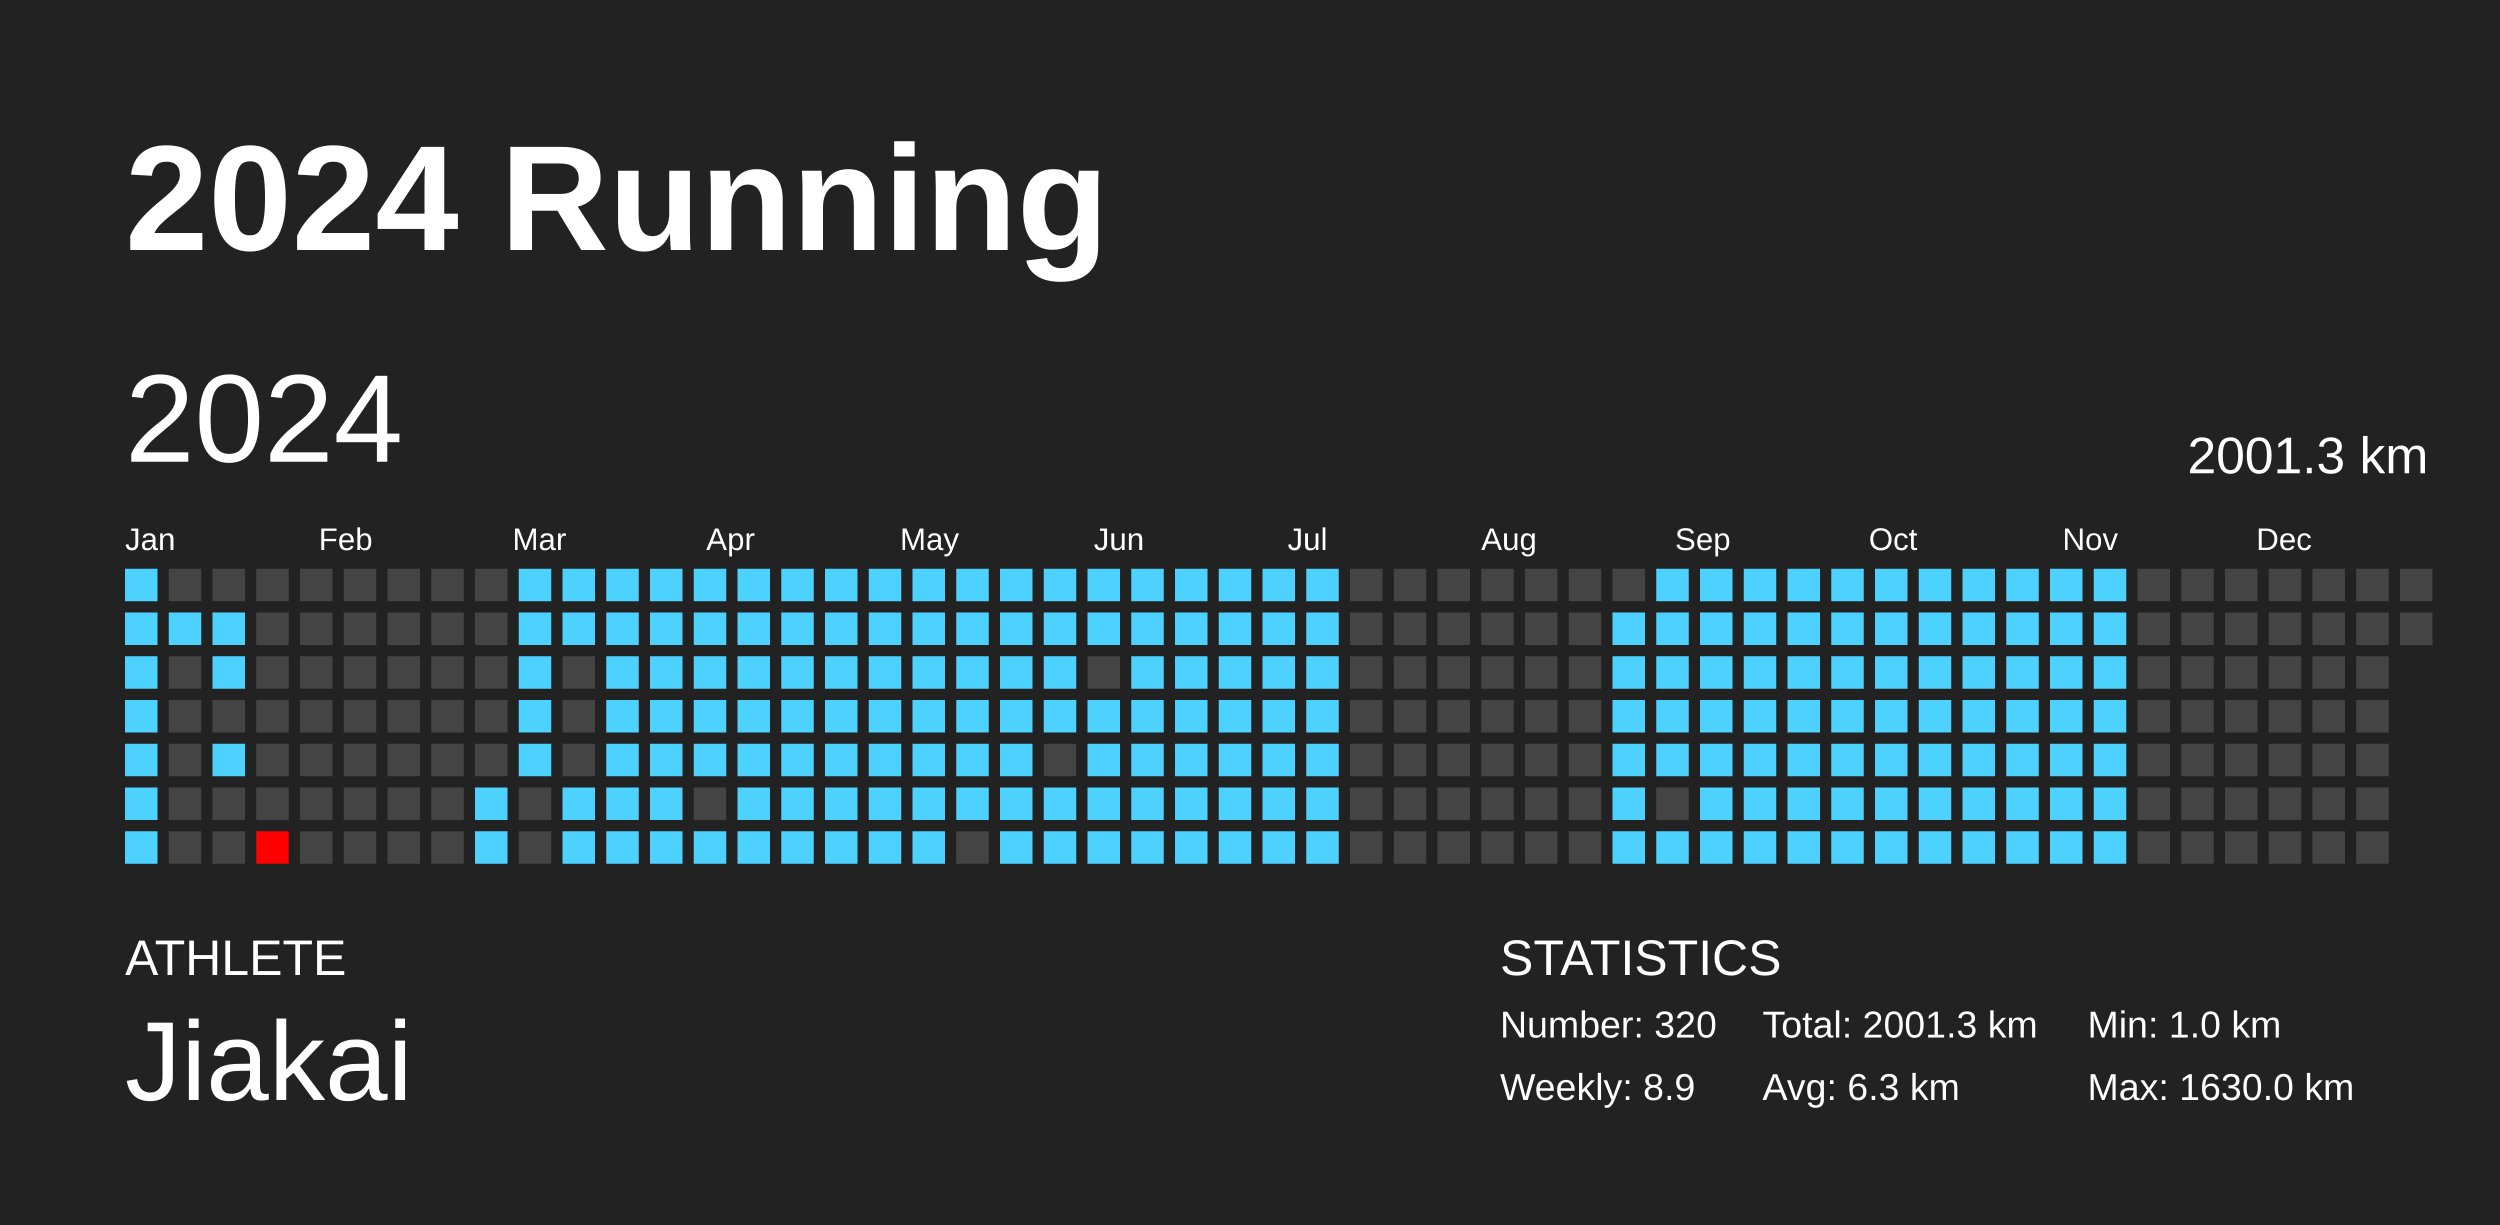
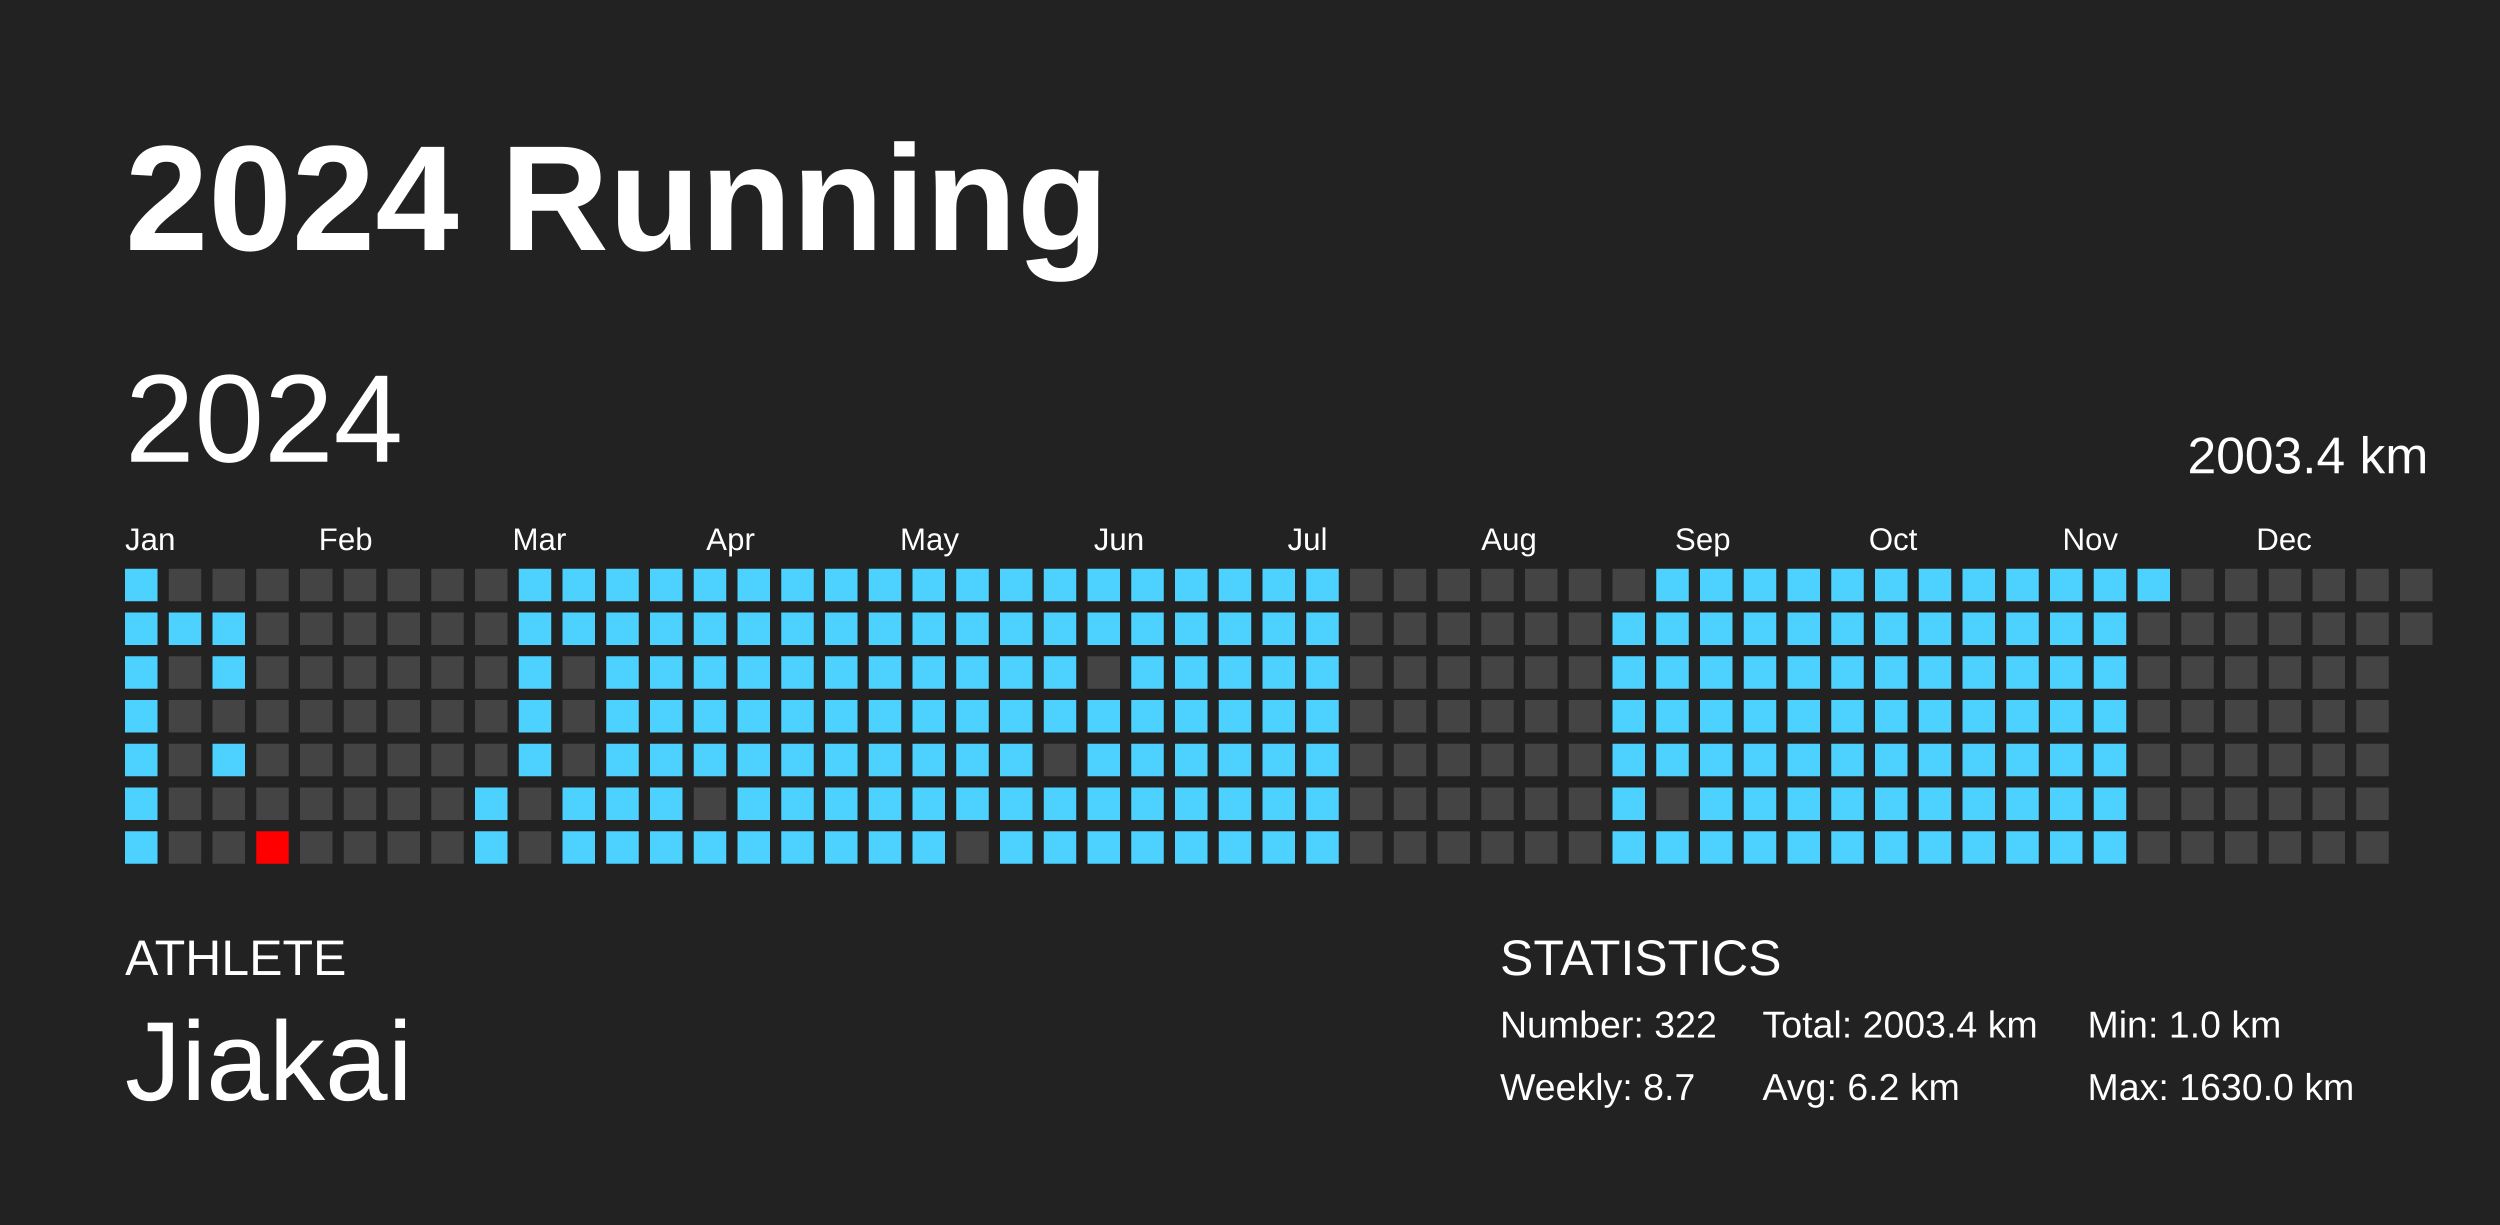
<svg xmlns="http://www.w3.org/2000/svg" baseProfile="full" height="98mm" version="1.1" viewBox="0,0,200,98" width="200mm">
  <defs />
  <rect fill="#222222" height="98" width="200" x="0" y="0" />
  <text fill="#FFFFFF" style="font-size:12px; font-family:Arial; font-weight:bold;" x="10" y="20">2024 Running</text>
  <text fill="#FFFFFF" style="font-size:4px; font-family:Arial" x="10" y="78">ATHLETE</text>
  <text fill="#FFFFFF" style="font-size:9px; font-family:Arial" x="10" y="88">Jiakai</text>
  <text fill="#FFFFFF" style="font-size:4px; font-family:Arial" x="120" y="78">STATISTICS</text>
-   <text fill="#FFFFFF" style="font-size:3px; font-family:Arial" x="120" y="83">Number: 320</text>
-   <text fill="#FFFFFF" style="font-size:3px; font-family:Arial" x="120" y="88">Weekly: 8.9</text>
-   <text fill="#FFFFFF" style="font-size:3px; font-family:Arial" x="141" y="83">Total: 2001.3 km</text>
-   <text fill="#FFFFFF" style="font-size:3px; font-family:Arial" x="141" y="88">Avg: 6.3 km</text>
+   <text fill="#FFFFFF" style="font-size:3px; font-family:Arial" x="120" y="83">Number: 322</text>
+   <text fill="#FFFFFF" style="font-size:3px; font-family:Arial" x="120" y="88">Weekly: 8.7</text>
+   <text fill="#FFFFFF" style="font-size:3px; font-family:Arial" x="141" y="83">Total: 2003.4 km</text>
+   <text fill="#FFFFFF" style="font-size:3px; font-family:Arial" x="141" y="88">Avg: 6.2 km</text>
  <text fill="#FFFFFF" style="font-size:3px; font-family:Arial" x="167" y="83">Min: 1.0 km</text>
  <text fill="#FFFFFF" style="font-size:3px; font-family:Arial" x="167" y="88">Max: 1630.0 km</text>
  <text dominant-baseline="hanging" fill="#FFFFFF" style="font-size:10.0px; font-family:Arial;" x="10" y="30">2024</text>
-   <text dominant-baseline="hanging" fill="#FFFFFF" style="font-size:4.125px; font-family:Arial;" x="175" y="35">2001.3 km</text>
+   <text dominant-baseline="hanging" fill="#FFFFFF" style="font-size:4.125px; font-family:Arial;" x="175" y="35">2003.4 km</text>
  <text fill="#FFFFFF" style="font-size:2.5px; font-family:Arial" x="10.0" y="44">Jan</text>
  <text fill="#FFFFFF" style="font-size:2.5px; font-family:Arial" x="25.5" y="44">Feb</text>
  <text fill="#FFFFFF" style="font-size:2.5px; font-family:Arial" x="41.0" y="44">Mar</text>
  <text fill="#FFFFFF" style="font-size:2.5px; font-family:Arial" x="56.5" y="44">Apr</text>
  <text fill="#FFFFFF" style="font-size:2.5px; font-family:Arial" x="72.0" y="44">May</text>
  <text fill="#FFFFFF" style="font-size:2.5px; font-family:Arial" x="87.5" y="44">Jun</text>
  <text fill="#FFFFFF" style="font-size:2.5px; font-family:Arial" x="103.0" y="44">Jul</text>
  <text fill="#FFFFFF" style="font-size:2.5px; font-family:Arial" x="118.5" y="44">Aug</text>
  <text fill="#FFFFFF" style="font-size:2.5px; font-family:Arial" x="134.0" y="44">Sep</text>
  <text fill="#FFFFFF" style="font-size:2.5px; font-family:Arial" x="149.5" y="44">Oct</text>
  <text fill="#FFFFFF" style="font-size:2.5px; font-family:Arial" x="165.0" y="44">Nov</text>
  <text fill="#FFFFFF" style="font-size:2.5px; font-family:Arial" x="180.5" y="44">Dec</text>
  <rect fill="#4dd2ff" height="2.6" width="2.6" x="10.0" y="45.5" />
  <rect fill="#4dd2ff" height="2.6" width="2.6" x="10.0" y="49.0" />
  <rect fill="#4dd2ff" height="2.6" width="2.6" x="10.0" y="52.5" />
  <rect fill="#4dd2ff" height="2.6" width="2.6" x="10.0" y="56.0" />
  <rect fill="#4dd2ff" height="2.6" width="2.6" x="10.0" y="59.5" />
  <rect fill="#4dd2ff" height="2.6" width="2.6" x="10.0" y="63.0" />
  <rect fill="#4dd2ff" height="2.6" width="2.6" x="10.0" y="66.5" />
  <rect fill="#444444" height="2.6" width="2.6" x="13.5" y="45.5" />
  <rect fill="#4dd2ff" height="2.6" width="2.6" x="13.5" y="49.0" />
  <rect fill="#444444" height="2.6" width="2.6" x="13.5" y="52.5" />
  <rect fill="#444444" height="2.6" width="2.6" x="13.5" y="56.0" />
  <rect fill="#444444" height="2.6" width="2.6" x="13.5" y="59.5" />
  <rect fill="#444444" height="2.6" width="2.6" x="13.5" y="63.0" />
  <rect fill="#444444" height="2.6" width="2.6" x="13.5" y="66.5" />
  <rect fill="#444444" height="2.6" width="2.6" x="17.0" y="45.5" />
  <rect fill="#4dd2ff" height="2.6" width="2.6" x="17.0" y="49.0" />
  <rect fill="#4dd2ff" height="2.6" width="2.6" x="17.0" y="52.5" />
  <rect fill="#444444" height="2.6" width="2.6" x="17.0" y="56.0" />
  <rect fill="#4dd2ff" height="2.6" width="2.6" x="17.0" y="59.5" />
  <rect fill="#444444" height="2.6" width="2.6" x="17.0" y="63.0" />
  <rect fill="#444444" height="2.6" width="2.6" x="17.0" y="66.5" />
  <rect fill="#444444" height="2.6" width="2.6" x="20.5" y="45.5" />
  <rect fill="#444444" height="2.6" width="2.6" x="20.5" y="49.0" />
  <rect fill="#444444" height="2.6" width="2.6" x="20.5" y="52.5" />
  <rect fill="#444444" height="2.6" width="2.6" x="20.5" y="56.0" />
  <rect fill="#444444" height="2.6" width="2.6" x="20.5" y="59.5" />
  <rect fill="#444444" height="2.6" width="2.6" x="20.5" y="63.0" />
  <rect fill="red" height="2.6" width="2.6" x="20.5" y="66.5" />
  <rect fill="#444444" height="2.6" width="2.6" x="24.0" y="45.5" />
  <rect fill="#444444" height="2.6" width="2.6" x="24.0" y="49.0" />
  <rect fill="#444444" height="2.6" width="2.6" x="24.0" y="52.5" />
  <rect fill="#444444" height="2.6" width="2.6" x="24.0" y="56.0" />
  <rect fill="#444444" height="2.6" width="2.6" x="24.0" y="59.5" />
  <rect fill="#444444" height="2.6" width="2.6" x="24.0" y="63.0" />
  <rect fill="#444444" height="2.6" width="2.6" x="24.0" y="66.5" />
  <rect fill="#444444" height="2.6" width="2.6" x="27.5" y="45.5" />
  <rect fill="#444444" height="2.6" width="2.6" x="27.5" y="49.0" />
  <rect fill="#444444" height="2.6" width="2.6" x="27.5" y="52.5" />
  <rect fill="#444444" height="2.6" width="2.6" x="27.5" y="56.0" />
  <rect fill="#444444" height="2.6" width="2.6" x="27.5" y="59.5" />
  <rect fill="#444444" height="2.6" width="2.6" x="27.5" y="63.0" />
  <rect fill="#444444" height="2.6" width="2.6" x="27.5" y="66.5" />
  <rect fill="#444444" height="2.6" width="2.6" x="31.0" y="45.5" />
  <rect fill="#444444" height="2.6" width="2.6" x="31.0" y="49.0" />
  <rect fill="#444444" height="2.6" width="2.6" x="31.0" y="52.5" />
  <rect fill="#444444" height="2.6" width="2.6" x="31.0" y="56.0" />
  <rect fill="#444444" height="2.6" width="2.6" x="31.0" y="59.5" />
  <rect fill="#444444" height="2.6" width="2.6" x="31.0" y="63.0" />
  <rect fill="#444444" height="2.6" width="2.6" x="31.0" y="66.5" />
  <rect fill="#444444" height="2.6" width="2.6" x="34.5" y="45.5" />
  <rect fill="#444444" height="2.6" width="2.6" x="34.5" y="49.0" />
  <rect fill="#444444" height="2.6" width="2.6" x="34.5" y="52.5" />
  <rect fill="#444444" height="2.6" width="2.6" x="34.5" y="56.0" />
  <rect fill="#444444" height="2.6" width="2.6" x="34.5" y="59.5" />
  <rect fill="#444444" height="2.6" width="2.6" x="34.5" y="63.0" />
  <rect fill="#444444" height="2.6" width="2.6" x="34.5" y="66.5" />
  <rect fill="#444444" height="2.6" width="2.6" x="38.0" y="45.5" />
  <rect fill="#444444" height="2.6" width="2.6" x="38.0" y="49.0" />
  <rect fill="#444444" height="2.6" width="2.6" x="38.0" y="52.5" />
  <rect fill="#444444" height="2.6" width="2.6" x="38.0" y="56.0" />
  <rect fill="#444444" height="2.6" width="2.6" x="38.0" y="59.5" />
  <rect fill="#4dd2ff" height="2.6" width="2.6" x="38.0" y="63.0" />
  <rect fill="#4dd2ff" height="2.6" width="2.6" x="38.0" y="66.5" />
  <rect fill="#4dd2ff" height="2.6" width="2.6" x="41.5" y="45.5" />
  <rect fill="#4dd2ff" height="2.6" width="2.6" x="41.5" y="49.0" />
  <rect fill="#4dd2ff" height="2.6" width="2.6" x="41.5" y="52.5" />
  <rect fill="#4dd2ff" height="2.6" width="2.6" x="41.5" y="56.0" />
  <rect fill="#4dd2ff" height="2.6" width="2.6" x="41.5" y="59.5" />
  <rect fill="#444444" height="2.6" width="2.6" x="41.5" y="63.0" />
  <rect fill="#444444" height="2.6" width="2.6" x="41.5" y="66.5" />
  <rect fill="#4dd2ff" height="2.6" width="2.6" x="45.0" y="45.5" />
  <rect fill="#4dd2ff" height="2.6" width="2.6" x="45.0" y="49.0" />
  <rect fill="#444444" height="2.6" width="2.6" x="45.0" y="52.5" />
  <rect fill="#444444" height="2.6" width="2.6" x="45.0" y="56.0" />
  <rect fill="#444444" height="2.6" width="2.6" x="45.0" y="59.5" />
  <rect fill="#4dd2ff" height="2.6" width="2.6" x="45.0" y="63.0" />
  <rect fill="#4dd2ff" height="2.6" width="2.6" x="45.0" y="66.5" />
  <rect fill="#4dd2ff" height="2.6" width="2.6" x="48.5" y="45.5" />
  <rect fill="#4dd2ff" height="2.6" width="2.6" x="48.5" y="49.0" />
  <rect fill="#4dd2ff" height="2.6" width="2.6" x="48.5" y="52.5" />
  <rect fill="#4dd2ff" height="2.6" width="2.6" x="48.5" y="56.0" />
  <rect fill="#4dd2ff" height="2.6" width="2.6" x="48.5" y="59.5" />
  <rect fill="#4dd2ff" height="2.6" width="2.6" x="48.5" y="63.0" />
  <rect fill="#4dd2ff" height="2.6" width="2.6" x="48.5" y="66.5" />
  <rect fill="#4dd2ff" height="2.6" width="2.6" x="52.0" y="45.5" />
  <rect fill="#4dd2ff" height="2.6" width="2.6" x="52.0" y="49.0" />
  <rect fill="#4dd2ff" height="2.6" width="2.6" x="52.0" y="52.5" />
  <rect fill="#4dd2ff" height="2.6" width="2.6" x="52.0" y="56.0" />
  <rect fill="#4dd2ff" height="2.6" width="2.6" x="52.0" y="59.5" />
  <rect fill="#4dd2ff" height="2.6" width="2.6" x="52.0" y="63.0" />
  <rect fill="#4dd2ff" height="2.6" width="2.6" x="52.0" y="66.5" />
  <rect fill="#4dd2ff" height="2.6" width="2.6" x="55.5" y="45.5" />
  <rect fill="#4dd2ff" height="2.6" width="2.6" x="55.5" y="49.0" />
  <rect fill="#4dd2ff" height="2.6" width="2.6" x="55.5" y="52.5" />
  <rect fill="#4dd2ff" height="2.6" width="2.6" x="55.5" y="56.0" />
  <rect fill="#4dd2ff" height="2.6" width="2.6" x="55.5" y="59.5" />
  <rect fill="#444444" height="2.6" width="2.6" x="55.5" y="63.0" />
  <rect fill="#4dd2ff" height="2.6" width="2.6" x="55.5" y="66.5" />
  <rect fill="#4dd2ff" height="2.6" width="2.6" x="59.0" y="45.5" />
  <rect fill="#4dd2ff" height="2.6" width="2.6" x="59.0" y="49.0" />
  <rect fill="#4dd2ff" height="2.6" width="2.6" x="59.0" y="52.5" />
  <rect fill="#4dd2ff" height="2.6" width="2.6" x="59.0" y="56.0" />
  <rect fill="#4dd2ff" height="2.6" width="2.6" x="59.0" y="59.5" />
  <rect fill="#4dd2ff" height="2.6" width="2.6" x="59.0" y="63.0" />
  <rect fill="#4dd2ff" height="2.6" width="2.6" x="59.0" y="66.5" />
  <rect fill="#4dd2ff" height="2.6" width="2.6" x="62.5" y="45.5" />
  <rect fill="#4dd2ff" height="2.6" width="2.6" x="62.5" y="49.0" />
  <rect fill="#4dd2ff" height="2.6" width="2.6" x="62.5" y="52.5" />
  <rect fill="#4dd2ff" height="2.6" width="2.6" x="62.5" y="56.0" />
  <rect fill="#4dd2ff" height="2.6" width="2.6" x="62.5" y="59.5" />
  <rect fill="#4dd2ff" height="2.6" width="2.6" x="62.5" y="63.0" />
  <rect fill="#4dd2ff" height="2.6" width="2.6" x="62.5" y="66.5" />
  <rect fill="#4dd2ff" height="2.6" width="2.6" x="66.0" y="45.5" />
  <rect fill="#4dd2ff" height="2.6" width="2.6" x="66.0" y="49.0" />
  <rect fill="#4dd2ff" height="2.6" width="2.6" x="66.0" y="52.5" />
  <rect fill="#4dd2ff" height="2.6" width="2.6" x="66.0" y="56.0" />
  <rect fill="#4dd2ff" height="2.6" width="2.6" x="66.0" y="59.5" />
  <rect fill="#4dd2ff" height="2.6" width="2.6" x="66.0" y="63.0" />
  <rect fill="#4dd2ff" height="2.6" width="2.6" x="66.0" y="66.5" />
  <rect fill="#4dd2ff" height="2.6" width="2.6" x="69.5" y="45.5" />
  <rect fill="#4dd2ff" height="2.6" width="2.6" x="69.5" y="49.0" />
  <rect fill="#4dd2ff" height="2.6" width="2.6" x="69.5" y="52.5" />
  <rect fill="#4dd2ff" height="2.6" width="2.6" x="69.5" y="56.0" />
  <rect fill="#4dd2ff" height="2.6" width="2.6" x="69.5" y="59.5" />
  <rect fill="#4dd2ff" height="2.6" width="2.6" x="69.5" y="63.0" />
  <rect fill="#4dd2ff" height="2.6" width="2.6" x="69.5" y="66.5" />
  <rect fill="#4dd2ff" height="2.6" width="2.6" x="73.0" y="45.5" />
  <rect fill="#4dd2ff" height="2.6" width="2.6" x="73.0" y="49.0" />
  <rect fill="#4dd2ff" height="2.6" width="2.6" x="73.0" y="52.5" />
  <rect fill="#4dd2ff" height="2.6" width="2.6" x="73.0" y="56.0" />
  <rect fill="#4dd2ff" height="2.6" width="2.6" x="73.0" y="59.5" />
  <rect fill="#4dd2ff" height="2.6" width="2.6" x="73.0" y="63.0" />
  <rect fill="#4dd2ff" height="2.6" width="2.6" x="73.0" y="66.5" />
  <rect fill="#4dd2ff" height="2.6" width="2.6" x="76.5" y="45.5" />
  <rect fill="#4dd2ff" height="2.6" width="2.6" x="76.5" y="49.0" />
  <rect fill="#4dd2ff" height="2.6" width="2.6" x="76.5" y="52.5" />
  <rect fill="#4dd2ff" height="2.6" width="2.6" x="76.5" y="56.0" />
  <rect fill="#4dd2ff" height="2.6" width="2.6" x="76.5" y="59.5" />
  <rect fill="#4dd2ff" height="2.6" width="2.6" x="76.5" y="63.0" />
  <rect fill="#444444" height="2.6" width="2.6" x="76.5" y="66.5" />
  <rect fill="#4dd2ff" height="2.6" width="2.6" x="80.0" y="45.5" />
  <rect fill="#4dd2ff" height="2.6" width="2.6" x="80.0" y="49.0" />
  <rect fill="#4dd2ff" height="2.6" width="2.6" x="80.0" y="52.5" />
  <rect fill="#4dd2ff" height="2.6" width="2.6" x="80.0" y="56.0" />
  <rect fill="#4dd2ff" height="2.6" width="2.6" x="80.0" y="59.5" />
  <rect fill="#4dd2ff" height="2.6" width="2.6" x="80.0" y="63.0" />
  <rect fill="#4dd2ff" height="2.6" width="2.6" x="80.0" y="66.5" />
  <rect fill="#4dd2ff" height="2.6" width="2.6" x="83.5" y="45.5" />
  <rect fill="#4dd2ff" height="2.6" width="2.6" x="83.5" y="49.0" />
  <rect fill="#4dd2ff" height="2.6" width="2.6" x="83.5" y="52.5" />
  <rect fill="#4dd2ff" height="2.6" width="2.6" x="83.5" y="56.0" />
  <rect fill="#444444" height="2.6" width="2.6" x="83.5" y="59.5" />
  <rect fill="#4dd2ff" height="2.6" width="2.6" x="83.5" y="63.0" />
  <rect fill="#4dd2ff" height="2.6" width="2.6" x="83.5" y="66.5" />
  <rect fill="#4dd2ff" height="2.6" width="2.6" x="87.0" y="45.5" />
  <rect fill="#4dd2ff" height="2.6" width="2.6" x="87.0" y="49.0" />
  <rect fill="#444444" height="2.6" width="2.6" x="87.0" y="52.5" />
  <rect fill="#4dd2ff" height="2.6" width="2.6" x="87.0" y="56.0" />
  <rect fill="#4dd2ff" height="2.6" width="2.6" x="87.0" y="59.5" />
  <rect fill="#4dd2ff" height="2.6" width="2.6" x="87.0" y="63.0" />
  <rect fill="#4dd2ff" height="2.6" width="2.6" x="87.0" y="66.5" />
  <rect fill="#4dd2ff" height="2.6" width="2.6" x="90.5" y="45.5" />
  <rect fill="#4dd2ff" height="2.6" width="2.6" x="90.5" y="49.0" />
  <rect fill="#4dd2ff" height="2.6" width="2.6" x="90.5" y="52.5" />
  <rect fill="#4dd2ff" height="2.6" width="2.6" x="90.5" y="56.0" />
  <rect fill="#4dd2ff" height="2.6" width="2.6" x="90.5" y="59.5" />
  <rect fill="#4dd2ff" height="2.6" width="2.6" x="90.5" y="63.0" />
  <rect fill="#4dd2ff" height="2.6" width="2.6" x="90.5" y="66.5" />
  <rect fill="#4dd2ff" height="2.6" width="2.6" x="94.0" y="45.5" />
  <rect fill="#4dd2ff" height="2.6" width="2.6" x="94.0" y="49.0" />
  <rect fill="#4dd2ff" height="2.6" width="2.6" x="94.0" y="52.5" />
  <rect fill="#4dd2ff" height="2.6" width="2.6" x="94.0" y="56.0" />
  <rect fill="#4dd2ff" height="2.6" width="2.6" x="94.0" y="59.5" />
  <rect fill="#4dd2ff" height="2.6" width="2.6" x="94.0" y="63.0" />
  <rect fill="#4dd2ff" height="2.6" width="2.6" x="94.0" y="66.5" />
  <rect fill="#4dd2ff" height="2.6" width="2.6" x="97.5" y="45.5" />
  <rect fill="#4dd2ff" height="2.6" width="2.6" x="97.5" y="49.0" />
  <rect fill="#4dd2ff" height="2.6" width="2.6" x="97.5" y="52.5" />
  <rect fill="#4dd2ff" height="2.6" width="2.6" x="97.5" y="56.0" />
  <rect fill="#4dd2ff" height="2.6" width="2.6" x="97.5" y="59.5" />
  <rect fill="#4dd2ff" height="2.6" width="2.6" x="97.5" y="63.0" />
  <rect fill="#4dd2ff" height="2.6" width="2.6" x="97.5" y="66.5" />
  <rect fill="#4dd2ff" height="2.6" width="2.6" x="101.0" y="45.5" />
  <rect fill="#4dd2ff" height="2.6" width="2.6" x="101.0" y="49.0" />
  <rect fill="#4dd2ff" height="2.6" width="2.6" x="101.0" y="52.5" />
  <rect fill="#4dd2ff" height="2.6" width="2.6" x="101.0" y="56.0" />
  <rect fill="#4dd2ff" height="2.6" width="2.6" x="101.0" y="59.5" />
  <rect fill="#4dd2ff" height="2.6" width="2.6" x="101.0" y="63.0" />
  <rect fill="#4dd2ff" height="2.6" width="2.6" x="101.0" y="66.5" />
  <rect fill="#4dd2ff" height="2.6" width="2.6" x="104.5" y="45.5" />
  <rect fill="#4dd2ff" height="2.6" width="2.6" x="104.5" y="49.0" />
  <rect fill="#4dd2ff" height="2.6" width="2.6" x="104.5" y="52.5" />
  <rect fill="#4dd2ff" height="2.6" width="2.6" x="104.5" y="56.0" />
  <rect fill="#4dd2ff" height="2.6" width="2.6" x="104.5" y="59.5" />
  <rect fill="#4dd2ff" height="2.6" width="2.6" x="104.5" y="63.0" />
  <rect fill="#4dd2ff" height="2.6" width="2.6" x="104.5" y="66.5" />
  <rect fill="#444444" height="2.6" width="2.6" x="108.0" y="45.5" />
  <rect fill="#444444" height="2.6" width="2.6" x="108.0" y="49.0" />
  <rect fill="#444444" height="2.6" width="2.6" x="108.0" y="52.5" />
  <rect fill="#444444" height="2.6" width="2.6" x="108.0" y="56.0" />
  <rect fill="#444444" height="2.6" width="2.6" x="108.0" y="59.5" />
  <rect fill="#444444" height="2.6" width="2.6" x="108.0" y="63.0" />
  <rect fill="#444444" height="2.6" width="2.6" x="108.0" y="66.5" />
  <rect fill="#444444" height="2.6" width="2.6" x="111.5" y="45.5" />
  <rect fill="#444444" height="2.6" width="2.6" x="111.5" y="49.0" />
  <rect fill="#444444" height="2.6" width="2.6" x="111.5" y="52.5" />
  <rect fill="#444444" height="2.6" width="2.6" x="111.5" y="56.0" />
  <rect fill="#444444" height="2.6" width="2.6" x="111.5" y="59.5" />
  <rect fill="#444444" height="2.6" width="2.6" x="111.5" y="63.0" />
  <rect fill="#444444" height="2.6" width="2.6" x="111.5" y="66.5" />
  <rect fill="#444444" height="2.6" width="2.6" x="115.0" y="45.5" />
  <rect fill="#444444" height="2.6" width="2.6" x="115.0" y="49.0" />
  <rect fill="#444444" height="2.6" width="2.6" x="115.0" y="52.5" />
  <rect fill="#444444" height="2.6" width="2.6" x="115.0" y="56.0" />
  <rect fill="#444444" height="2.6" width="2.6" x="115.0" y="59.5" />
  <rect fill="#444444" height="2.6" width="2.6" x="115.0" y="63.0" />
  <rect fill="#444444" height="2.6" width="2.6" x="115.0" y="66.5" />
  <rect fill="#444444" height="2.6" width="2.6" x="118.5" y="45.5" />
  <rect fill="#444444" height="2.6" width="2.6" x="118.5" y="49.0" />
  <rect fill="#444444" height="2.6" width="2.6" x="118.5" y="52.5" />
  <rect fill="#444444" height="2.6" width="2.6" x="118.5" y="56.0" />
  <rect fill="#444444" height="2.6" width="2.6" x="118.5" y="59.5" />
  <rect fill="#444444" height="2.6" width="2.6" x="118.5" y="63.0" />
  <rect fill="#444444" height="2.6" width="2.6" x="118.5" y="66.5" />
  <rect fill="#444444" height="2.6" width="2.6" x="122.0" y="45.5" />
  <rect fill="#444444" height="2.6" width="2.6" x="122.0" y="49.0" />
  <rect fill="#444444" height="2.6" width="2.6" x="122.0" y="52.5" />
  <rect fill="#444444" height="2.6" width="2.6" x="122.0" y="56.0" />
  <rect fill="#444444" height="2.6" width="2.6" x="122.0" y="59.5" />
  <rect fill="#444444" height="2.6" width="2.6" x="122.0" y="63.0" />
  <rect fill="#444444" height="2.6" width="2.6" x="122.0" y="66.5" />
  <rect fill="#444444" height="2.6" width="2.6" x="125.5" y="45.5" />
  <rect fill="#444444" height="2.6" width="2.6" x="125.5" y="49.0" />
  <rect fill="#444444" height="2.6" width="2.6" x="125.5" y="52.5" />
  <rect fill="#444444" height="2.6" width="2.6" x="125.5" y="56.0" />
  <rect fill="#444444" height="2.6" width="2.6" x="125.5" y="59.5" />
  <rect fill="#444444" height="2.6" width="2.6" x="125.5" y="63.0" />
  <rect fill="#444444" height="2.6" width="2.6" x="125.5" y="66.5" />
  <rect fill="#444444" height="2.6" width="2.6" x="129.0" y="45.5" />
  <rect fill="#4dd2ff" height="2.6" width="2.6" x="129.0" y="49.0" />
  <rect fill="#4dd2ff" height="2.6" width="2.6" x="129.0" y="52.5" />
  <rect fill="#4dd2ff" height="2.6" width="2.6" x="129.0" y="56.0" />
  <rect fill="#4dd2ff" height="2.6" width="2.6" x="129.0" y="59.5" />
  <rect fill="#4dd2ff" height="2.6" width="2.6" x="129.0" y="63.0" />
  <rect fill="#4dd2ff" height="2.6" width="2.6" x="129.0" y="66.5" />
  <rect fill="#4dd2ff" height="2.6" width="2.6" x="132.5" y="45.5" />
  <rect fill="#4dd2ff" height="2.6" width="2.6" x="132.5" y="49.0" />
  <rect fill="#4dd2ff" height="2.6" width="2.6" x="132.5" y="52.5" />
  <rect fill="#4dd2ff" height="2.6" width="2.6" x="132.5" y="56.0" />
  <rect fill="#4dd2ff" height="2.6" width="2.6" x="132.5" y="59.5" />
  <rect fill="#444444" height="2.6" width="2.6" x="132.5" y="63.0" />
  <rect fill="#4dd2ff" height="2.6" width="2.6" x="132.5" y="66.5" />
  <rect fill="#4dd2ff" height="2.6" width="2.6" x="136.0" y="45.5" />
  <rect fill="#4dd2ff" height="2.6" width="2.6" x="136.0" y="49.0" />
  <rect fill="#4dd2ff" height="2.6" width="2.6" x="136.0" y="52.5" />
  <rect fill="#4dd2ff" height="2.6" width="2.6" x="136.0" y="56.0" />
  <rect fill="#4dd2ff" height="2.6" width="2.6" x="136.0" y="59.5" />
  <rect fill="#4dd2ff" height="2.6" width="2.6" x="136.0" y="63.0" />
  <rect fill="#4dd2ff" height="2.6" width="2.6" x="136.0" y="66.5" />
  <rect fill="#4dd2ff" height="2.6" width="2.6" x="139.5" y="45.5" />
  <rect fill="#4dd2ff" height="2.6" width="2.6" x="139.5" y="49.0" />
  <rect fill="#4dd2ff" height="2.6" width="2.6" x="139.5" y="52.5" />
  <rect fill="#4dd2ff" height="2.6" width="2.6" x="139.5" y="56.0" />
  <rect fill="#4dd2ff" height="2.6" width="2.6" x="139.5" y="59.5" />
  <rect fill="#4dd2ff" height="2.6" width="2.6" x="139.5" y="63.0" />
  <rect fill="#4dd2ff" height="2.6" width="2.6" x="139.5" y="66.5" />
  <rect fill="#4dd2ff" height="2.6" width="2.6" x="143.0" y="45.5" />
  <rect fill="#4dd2ff" height="2.6" width="2.6" x="143.0" y="49.0" />
  <rect fill="#4dd2ff" height="2.6" width="2.6" x="143.0" y="52.5" />
  <rect fill="#4dd2ff" height="2.6" width="2.6" x="143.0" y="56.0" />
  <rect fill="#4dd2ff" height="2.6" width="2.6" x="143.0" y="59.5" />
  <rect fill="#4dd2ff" height="2.6" width="2.6" x="143.0" y="63.0" />
  <rect fill="#4dd2ff" height="2.6" width="2.6" x="143.0" y="66.5" />
  <rect fill="#4dd2ff" height="2.6" width="2.6" x="146.5" y="45.5" />
  <rect fill="#4dd2ff" height="2.6" width="2.6" x="146.5" y="49.0" />
  <rect fill="#4dd2ff" height="2.6" width="2.6" x="146.5" y="52.5" />
  <rect fill="#4dd2ff" height="2.6" width="2.6" x="146.5" y="56.0" />
  <rect fill="#4dd2ff" height="2.6" width="2.6" x="146.5" y="59.5" />
  <rect fill="#4dd2ff" height="2.6" width="2.6" x="146.5" y="63.0" />
  <rect fill="#4dd2ff" height="2.6" width="2.6" x="146.5" y="66.5" />
  <rect fill="#4dd2ff" height="2.6" width="2.6" x="150.0" y="45.5" />
  <rect fill="#4dd2ff" height="2.6" width="2.6" x="150.0" y="49.0" />
  <rect fill="#4dd2ff" height="2.6" width="2.6" x="150.0" y="52.5" />
  <rect fill="#4dd2ff" height="2.6" width="2.6" x="150.0" y="56.0" />
  <rect fill="#4dd2ff" height="2.6" width="2.6" x="150.0" y="59.5" />
  <rect fill="#4dd2ff" height="2.6" width="2.6" x="150.0" y="63.0" />
  <rect fill="#4dd2ff" height="2.6" width="2.6" x="150.0" y="66.5" />
  <rect fill="#4dd2ff" height="2.6" width="2.6" x="153.5" y="45.5" />
  <rect fill="#4dd2ff" height="2.6" width="2.6" x="153.5" y="49.0" />
  <rect fill="#4dd2ff" height="2.6" width="2.6" x="153.5" y="52.5" />
  <rect fill="#4dd2ff" height="2.6" width="2.6" x="153.5" y="56.0" />
  <rect fill="#4dd2ff" height="2.6" width="2.6" x="153.5" y="59.5" />
  <rect fill="#4dd2ff" height="2.6" width="2.6" x="153.5" y="63.0" />
  <rect fill="#4dd2ff" height="2.6" width="2.6" x="153.5" y="66.5" />
  <rect fill="#4dd2ff" height="2.6" width="2.6" x="157.0" y="45.5" />
  <rect fill="#4dd2ff" height="2.6" width="2.6" x="157.0" y="49.0" />
  <rect fill="#4dd2ff" height="2.6" width="2.6" x="157.0" y="52.5" />
  <rect fill="#4dd2ff" height="2.6" width="2.6" x="157.0" y="56.0" />
  <rect fill="#4dd2ff" height="2.6" width="2.6" x="157.0" y="59.5" />
  <rect fill="#4dd2ff" height="2.6" width="2.6" x="157.0" y="63.0" />
  <rect fill="#4dd2ff" height="2.6" width="2.6" x="157.0" y="66.5" />
  <rect fill="#4dd2ff" height="2.6" width="2.6" x="160.5" y="45.5" />
  <rect fill="#4dd2ff" height="2.6" width="2.6" x="160.5" y="49.0" />
  <rect fill="#4dd2ff" height="2.6" width="2.6" x="160.5" y="52.5" />
  <rect fill="#4dd2ff" height="2.6" width="2.6" x="160.5" y="56.0" />
  <rect fill="#4dd2ff" height="2.6" width="2.6" x="160.5" y="59.5" />
  <rect fill="#4dd2ff" height="2.6" width="2.6" x="160.5" y="63.0" />
  <rect fill="#4dd2ff" height="2.6" width="2.6" x="160.5" y="66.5" />
  <rect fill="#4dd2ff" height="2.6" width="2.6" x="164.0" y="45.5" />
  <rect fill="#4dd2ff" height="2.6" width="2.6" x="164.0" y="49.0" />
  <rect fill="#4dd2ff" height="2.6" width="2.6" x="164.0" y="52.5" />
  <rect fill="#4dd2ff" height="2.6" width="2.6" x="164.0" y="56.0" />
  <rect fill="#4dd2ff" height="2.6" width="2.6" x="164.0" y="59.5" />
  <rect fill="#4dd2ff" height="2.6" width="2.6" x="164.0" y="63.0" />
  <rect fill="#4dd2ff" height="2.6" width="2.6" x="164.0" y="66.5" />
  <rect fill="#4dd2ff" height="2.6" width="2.6" x="167.5" y="45.5" />
  <rect fill="#4dd2ff" height="2.6" width="2.6" x="167.5" y="49.0" />
  <rect fill="#4dd2ff" height="2.6" width="2.6" x="167.5" y="52.5" />
  <rect fill="#4dd2ff" height="2.6" width="2.6" x="167.5" y="56.0" />
  <rect fill="#4dd2ff" height="2.6" width="2.6" x="167.5" y="59.5" />
  <rect fill="#4dd2ff" height="2.6" width="2.6" x="167.5" y="63.0" />
  <rect fill="#4dd2ff" height="2.6" width="2.6" x="167.5" y="66.5" />
-   <rect fill="#444444" height="2.6" width="2.6" x="171.0" y="45.5" />
+   <rect fill="#4dd2ff" height="2.6" width="2.6" x="171.0" y="45.5" />
  <rect fill="#444444" height="2.6" width="2.6" x="171.0" y="49.0" />
  <rect fill="#444444" height="2.6" width="2.6" x="171.0" y="52.5" />
  <rect fill="#444444" height="2.6" width="2.6" x="171.0" y="56.0" />
  <rect fill="#444444" height="2.6" width="2.6" x="171.0" y="59.5" />
  <rect fill="#444444" height="2.6" width="2.6" x="171.0" y="63.0" />
  <rect fill="#444444" height="2.6" width="2.6" x="171.0" y="66.5" />
  <rect fill="#444444" height="2.6" width="2.6" x="174.5" y="45.5" />
  <rect fill="#444444" height="2.6" width="2.6" x="174.5" y="49.0" />
  <rect fill="#444444" height="2.6" width="2.6" x="174.5" y="52.5" />
  <rect fill="#444444" height="2.6" width="2.6" x="174.5" y="56.0" />
  <rect fill="#444444" height="2.6" width="2.6" x="174.5" y="59.5" />
  <rect fill="#444444" height="2.6" width="2.6" x="174.5" y="63.0" />
  <rect fill="#444444" height="2.6" width="2.6" x="174.5" y="66.5" />
  <rect fill="#444444" height="2.6" width="2.6" x="178.0" y="45.5" />
  <rect fill="#444444" height="2.6" width="2.6" x="178.0" y="49.0" />
  <rect fill="#444444" height="2.6" width="2.6" x="178.0" y="52.5" />
  <rect fill="#444444" height="2.6" width="2.6" x="178.0" y="56.0" />
  <rect fill="#444444" height="2.6" width="2.6" x="178.0" y="59.5" />
  <rect fill="#444444" height="2.6" width="2.6" x="178.0" y="63.0" />
  <rect fill="#444444" height="2.6" width="2.6" x="178.0" y="66.5" />
  <rect fill="#444444" height="2.6" width="2.6" x="181.5" y="45.5" />
  <rect fill="#444444" height="2.6" width="2.6" x="181.5" y="49.0" />
  <rect fill="#444444" height="2.6" width="2.6" x="181.5" y="52.5" />
  <rect fill="#444444" height="2.6" width="2.6" x="181.5" y="56.0" />
  <rect fill="#444444" height="2.6" width="2.6" x="181.5" y="59.5" />
  <rect fill="#444444" height="2.6" width="2.6" x="181.5" y="63.0" />
  <rect fill="#444444" height="2.6" width="2.6" x="181.5" y="66.5" />
  <rect fill="#444444" height="2.6" width="2.6" x="185.0" y="45.5" />
  <rect fill="#444444" height="2.6" width="2.6" x="185.0" y="49.0" />
  <rect fill="#444444" height="2.6" width="2.6" x="185.0" y="52.5" />
  <rect fill="#444444" height="2.6" width="2.6" x="185.0" y="56.0" />
  <rect fill="#444444" height="2.6" width="2.6" x="185.0" y="59.5" />
  <rect fill="#444444" height="2.6" width="2.6" x="185.0" y="63.0" />
  <rect fill="#444444" height="2.6" width="2.6" x="185.0" y="66.5" />
  <rect fill="#444444" height="2.6" width="2.6" x="188.5" y="45.5" />
  <rect fill="#444444" height="2.6" width="2.6" x="188.5" y="49.0" />
  <rect fill="#444444" height="2.6" width="2.6" x="188.5" y="52.5" />
  <rect fill="#444444" height="2.6" width="2.6" x="188.5" y="56.0" />
  <rect fill="#444444" height="2.6" width="2.6" x="188.5" y="59.5" />
  <rect fill="#444444" height="2.6" width="2.6" x="188.5" y="63.0" />
  <rect fill="#444444" height="2.6" width="2.6" x="188.5" y="66.5" />
  <rect fill="#444444" height="2.6" width="2.6" x="192.0" y="45.5" />
  <rect fill="#444444" height="2.6" width="2.6" x="192.0" y="49.0" />
</svg>
